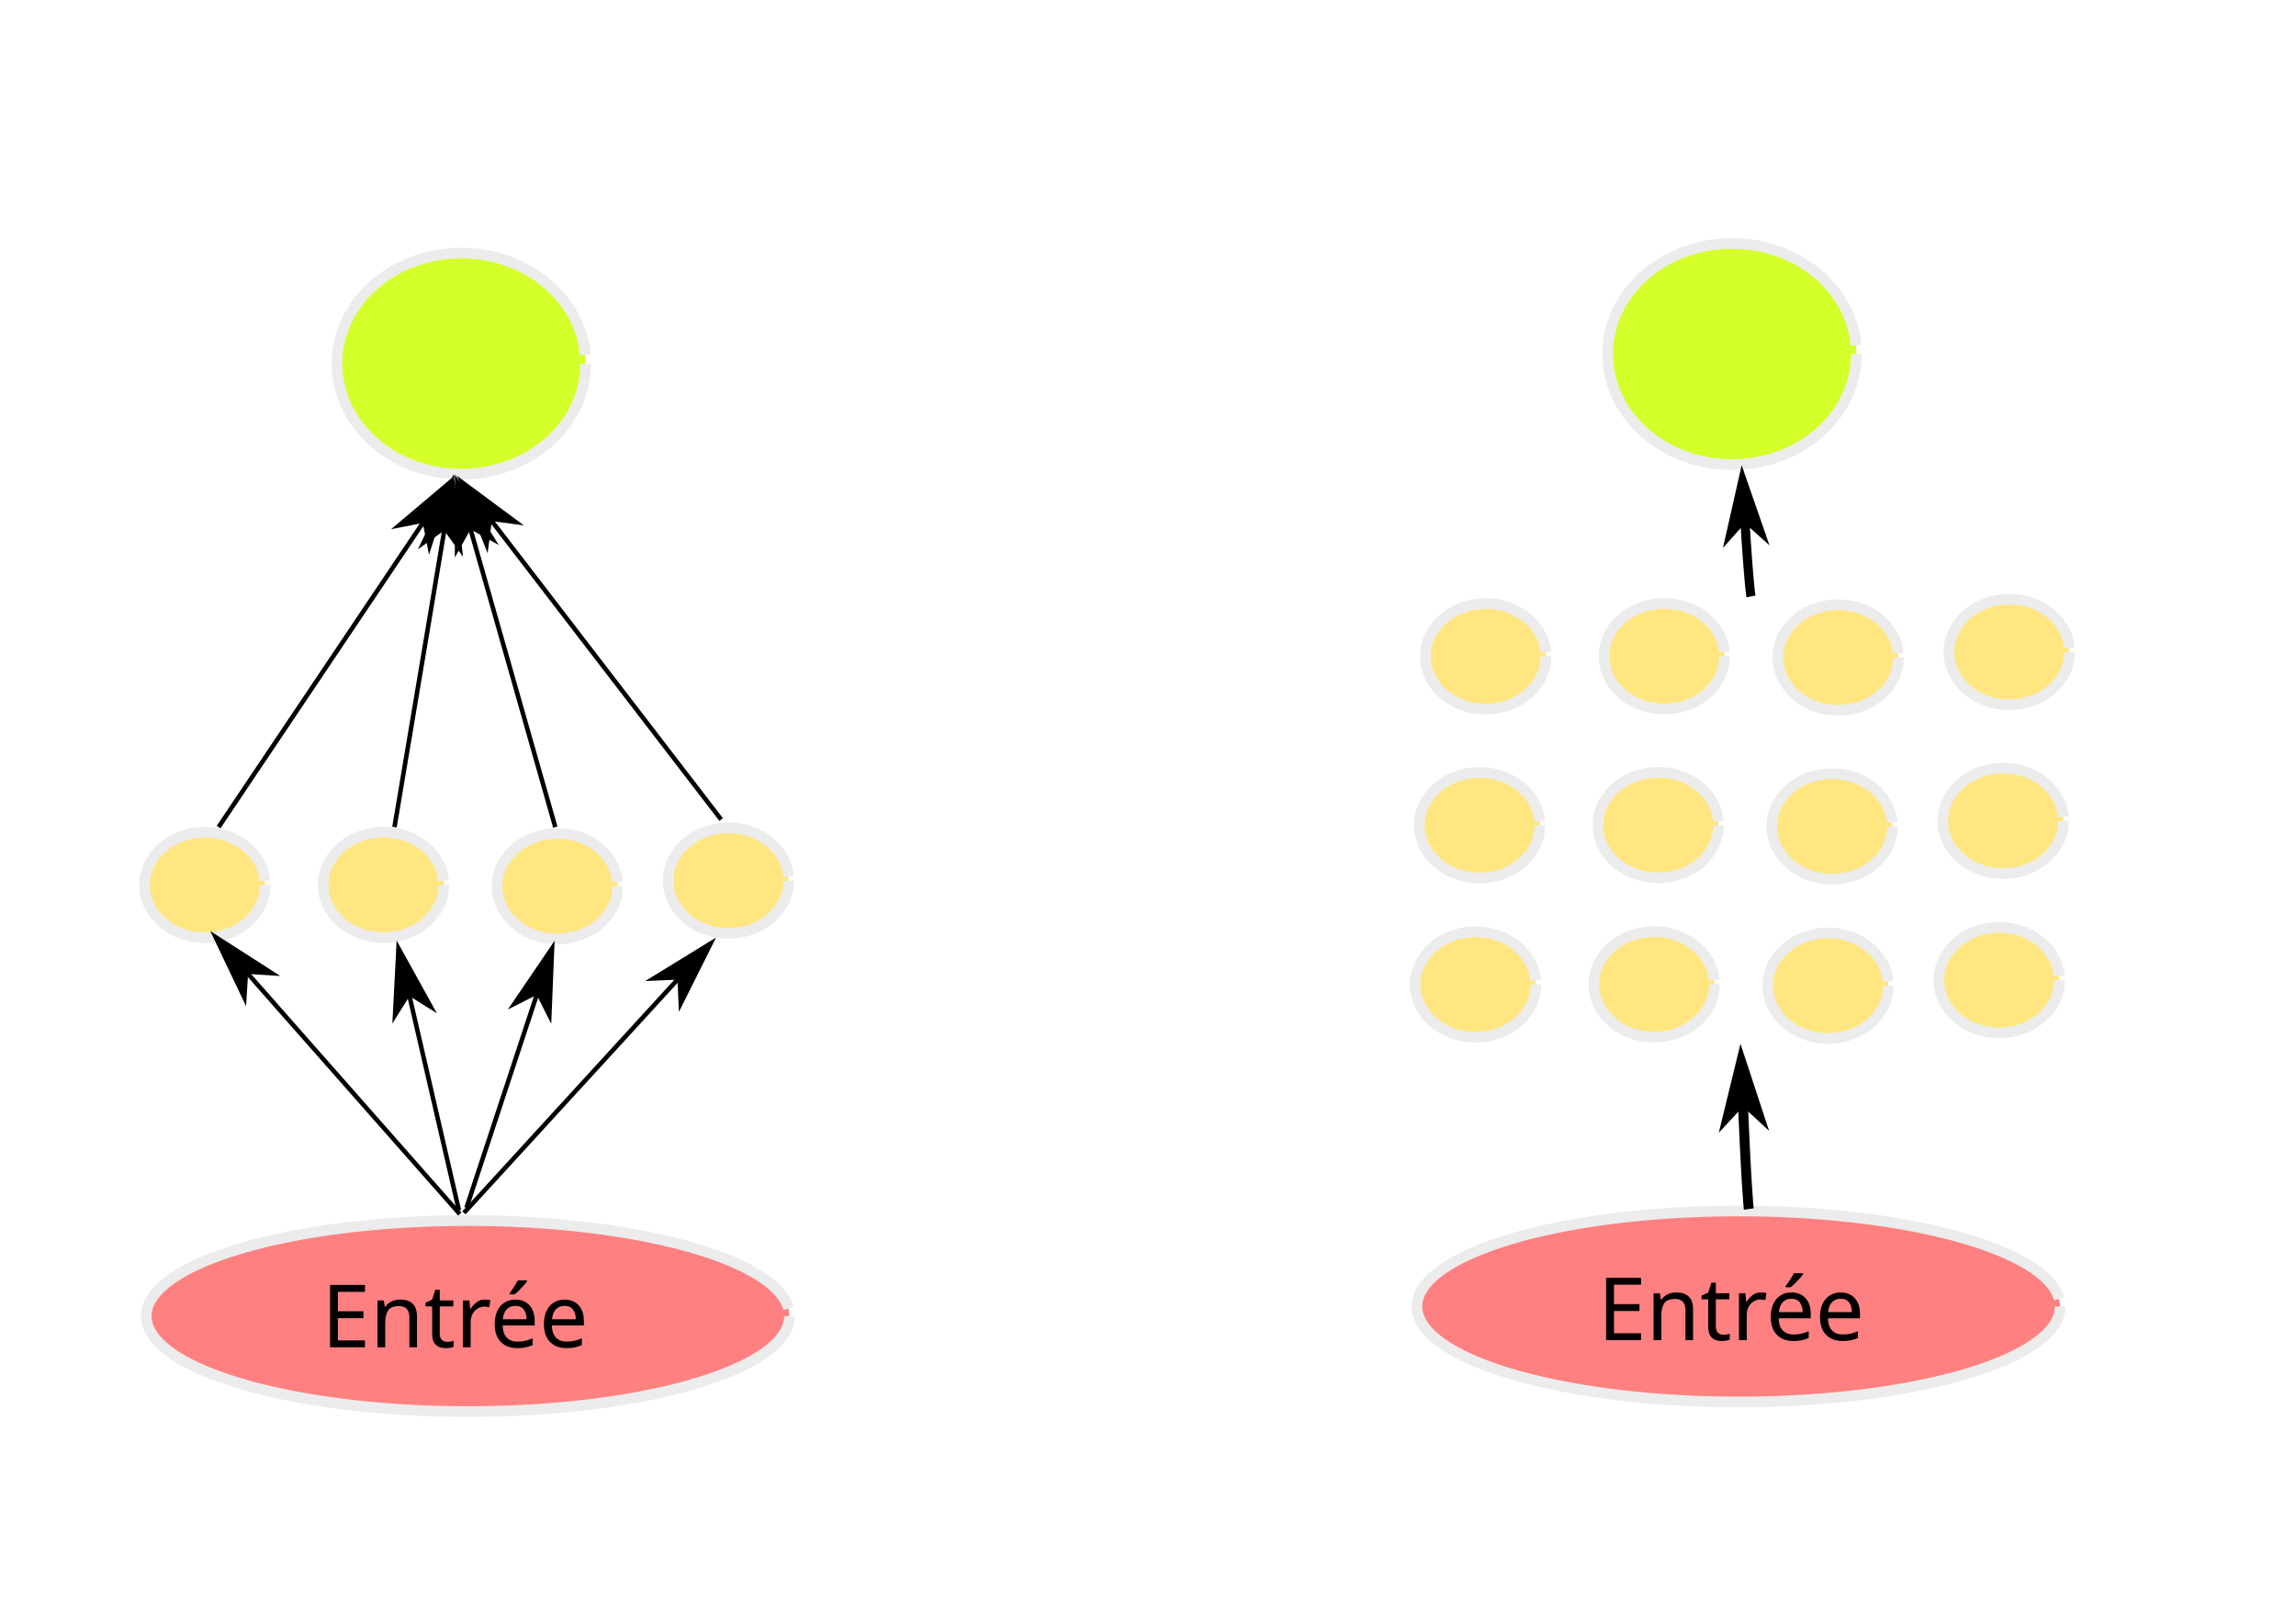
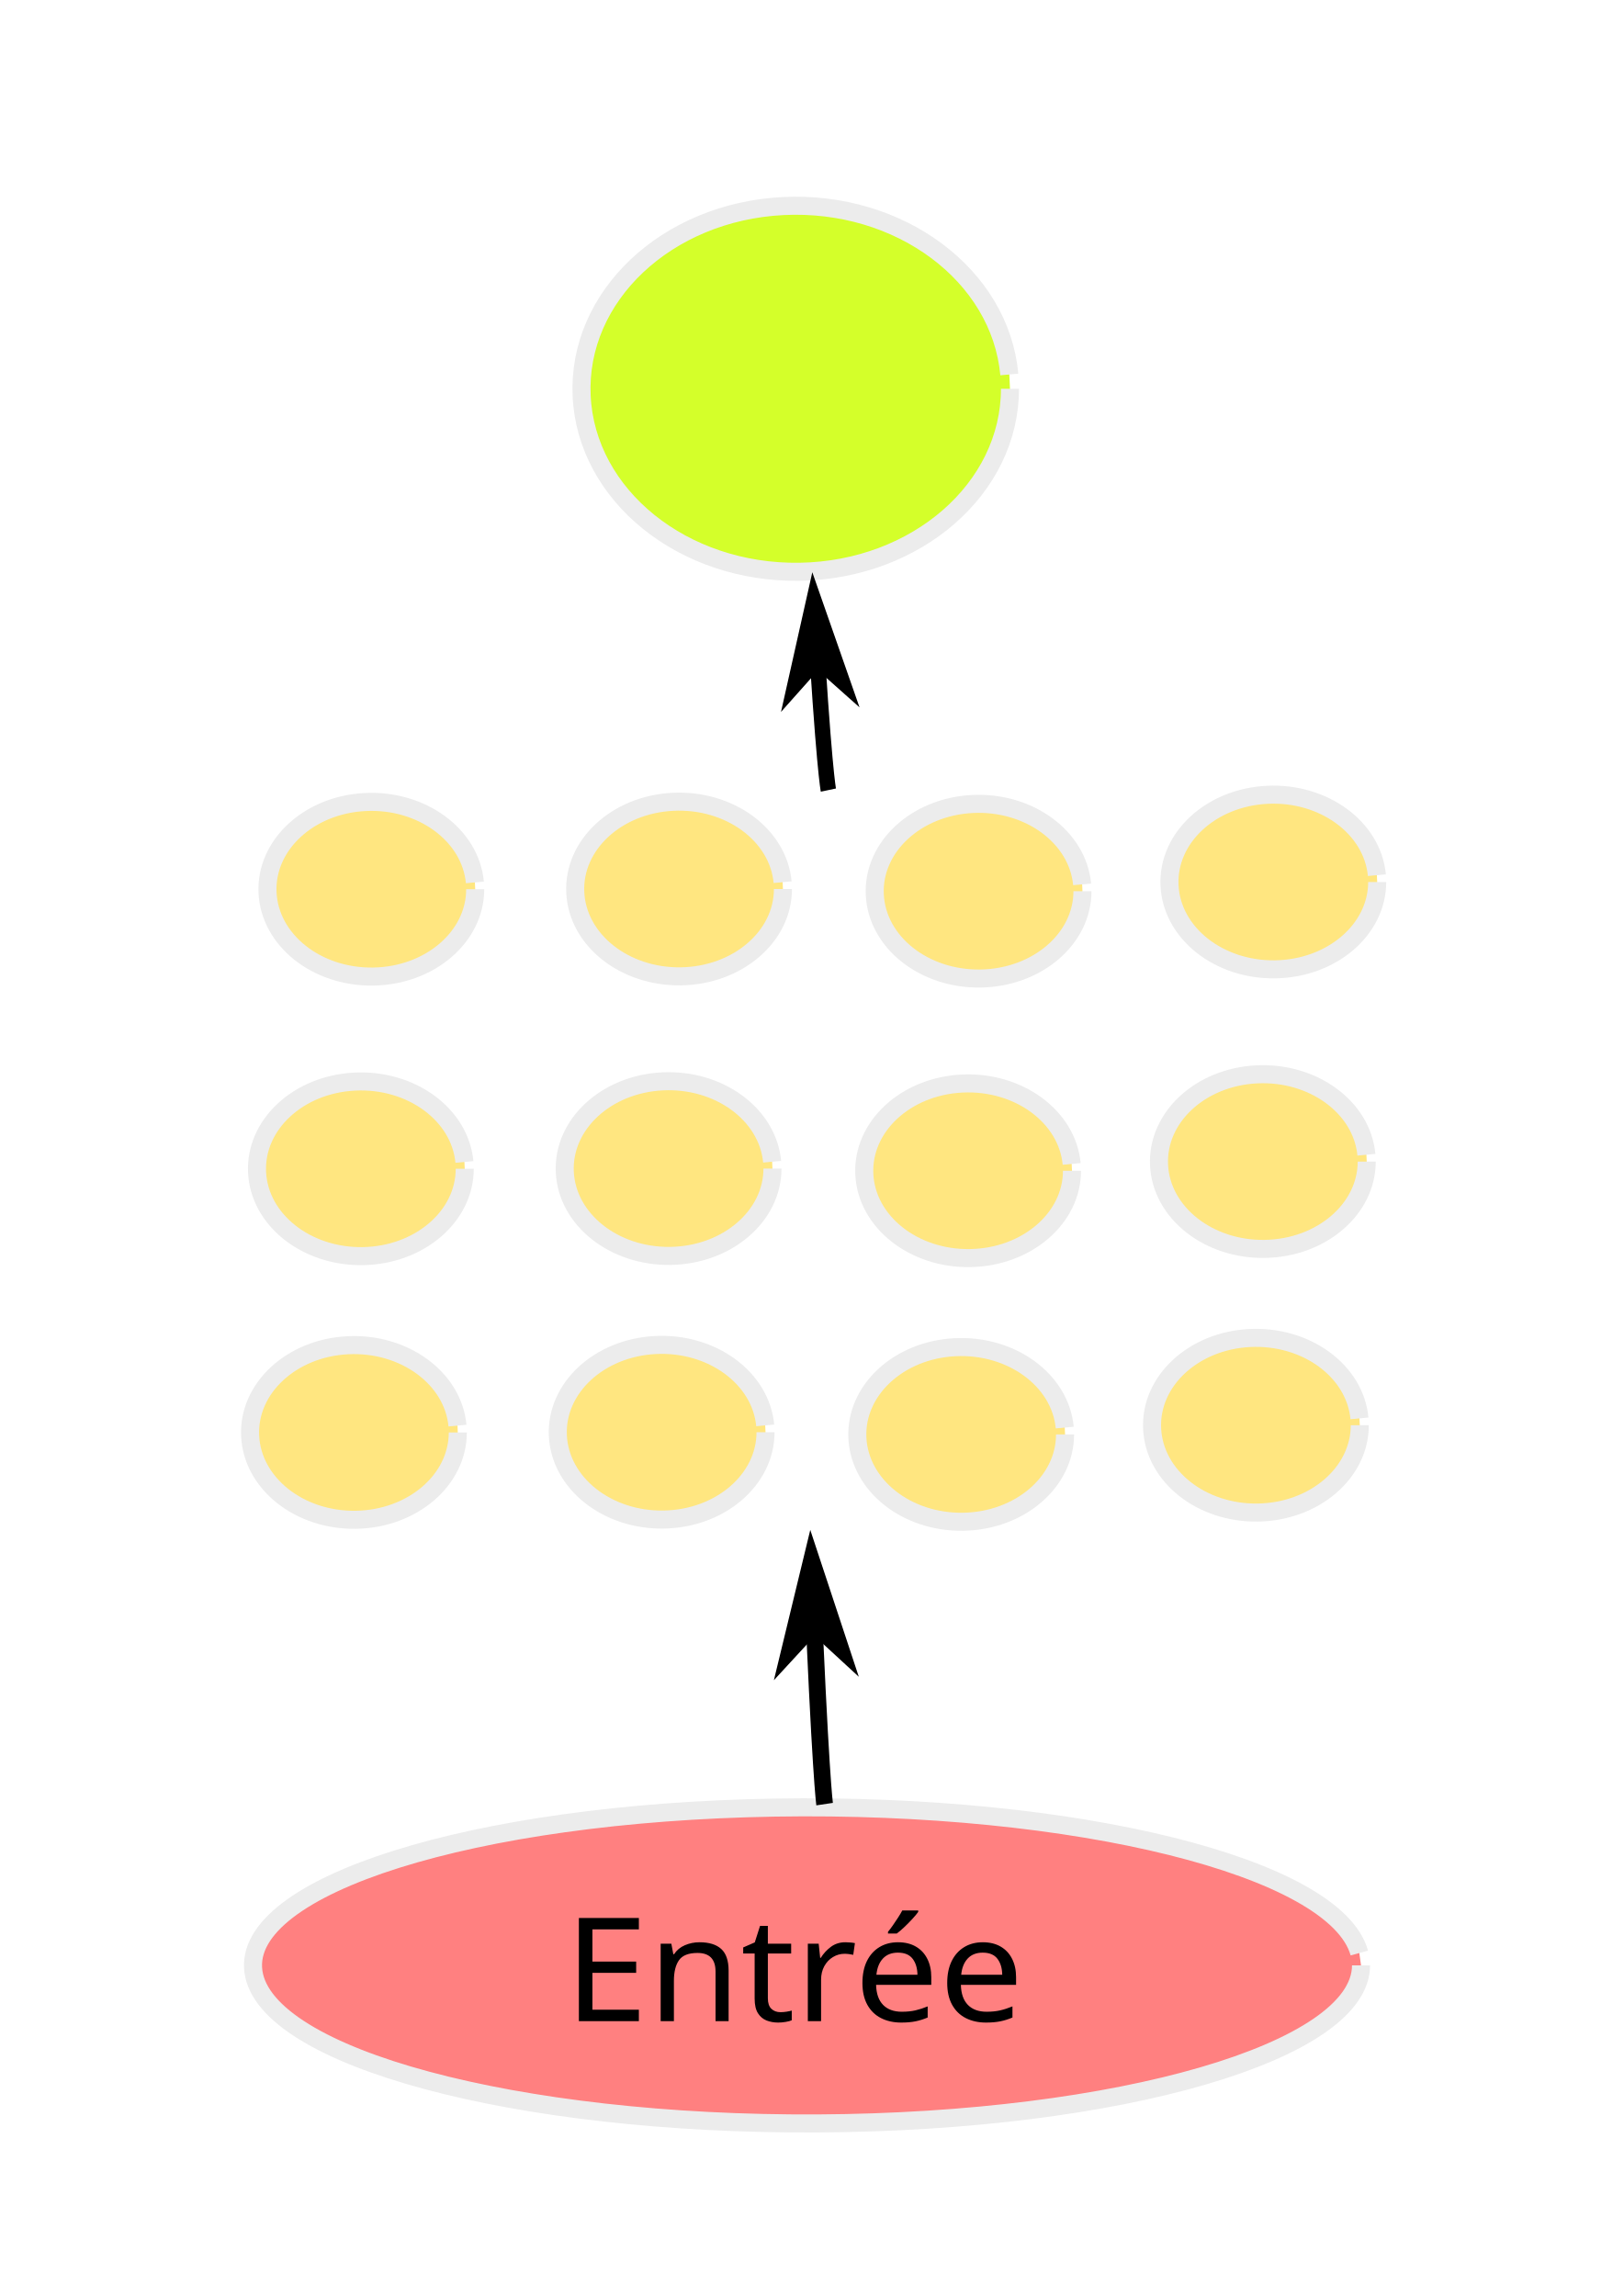
- <svg xmlns="http://www.w3.org/2000/svg" width="297mm" height="210mm" viewBox="0 0 297 210" id="svg3352" version="1.1">
-   <defs id="defs3354">
-     <marker orient="auto" refY="0.0" refX="0.0" id="Arrow1Mstart" style="overflow:visible">
-       <path id="path4219" d="M 0.0,0.0 L 5.0,-5.0 L -12.5,0.0 L 5.0,5.0 L 0.0,0.0 z " style="fill-rule:evenodd;stroke:#000000;stroke-width:1pt;stroke-opacity:1;fill:#000000;fill-opacity:1" transform="scale(0.4) translate(10,0)" />
-     </marker>
-     <marker orient="auto" refY="0.0" refX="0.0" id="marker26406" style="overflow:visible">
-       <path id="path26408" d="M 0.0,0.0 L 5.0,-5.0 L -12.5,0.0 L 5.0,5.0 L 0.0,0.0 z " style="fill-rule:evenodd;stroke:#000000;stroke-width:1pt;stroke-opacity:1;fill:#000000;fill-opacity:1" transform="scale(0.8) translate(12.5,0)" />
-     </marker>
-     <marker style="overflow:visible" id="marker6157" refX="0.0" refY="0.0" orient="auto">
-       <path transform="scale(0.8) translate(12.5,0)" style="fill-rule:evenodd;stroke:#000000;stroke-width:1pt;stroke-opacity:1;fill:#000000;fill-opacity:1" d="M 0.0,0.0 L 5.0,-5.0 L -12.5,0.0 L 5.0,5.0 L 0.0,0.0 z " id="path6159" />
-     </marker>
-     <marker orient="auto" refY="0.0" refX="0.0" id="marker4609" style="overflow:visible">
-       <path id="path4611" d="M 0.0,0.0 L 5.0,-5.0 L -12.5,0.0 L 5.0,5.0 L 0.0,0.0 z " style="fill-rule:evenodd;stroke:#000000;stroke-width:1pt;stroke-opacity:1;fill:#000000;fill-opacity:1" transform="scale(0.8) translate(12.5,0)" />
-     </marker>
-     <marker style="overflow:visible" id="marker4567" refX="0.0" refY="0.0" orient="auto">
-       <path transform="scale(0.8) translate(12.5,0)" style="fill-rule:evenodd;stroke:#000000;stroke-width:1pt;stroke-opacity:1;fill:#000000;fill-opacity:1" d="M 0.0,0.0 L 5.0,-5.0 L -12.5,0.0 L 5.0,5.0 L 0.0,0.0 z " id="path4569" />
-     </marker>
-     <marker orient="auto" refY="0.0" refX="0.0" id="Arrow1Lend" style="overflow:visible;">
-       <path id="path4216" d="M 0.0,0.0 L 5.0,-5.0 L -12.5,0.0 L 5.0,5.0 L 0.0,0.0 z " style="fill-rule:evenodd;stroke:#000000;stroke-width:1pt;stroke-opacity:1;fill:#000000;fill-opacity:1" transform="scale(0.8) rotate(180) translate(12.5,0)" />
-     </marker>
-     <marker orient="auto" refY="0.0" refX="0.0" id="Arrow1Lstart" style="overflow:visible">
-       <path id="path4213" d="M 0.0,0.0 L 5.0,-5.0 L -12.5,0.0 L 5.0,5.0 L 0.0,0.0 z " style="fill-rule:evenodd;stroke:#000000;stroke-width:1pt;stroke-opacity:1;fill:#000000;fill-opacity:1" transform="scale(0.8) translate(12.5,0)" />
-     </marker>
-     <marker style="overflow:visible" id="marker6157-5" refX="0" refY="0" orient="auto">
-       <path transform="matrix(0.8,0,0,0.8,10,0)" style="fill:#000000;fill-opacity:1;fill-rule:evenodd;stroke:#000000;stroke-width:1pt;stroke-opacity:1" d="M 0,0 5,-5 -12.5,0 5,5 0,0 Z" id="path6159-3" />
-     </marker>
-     <marker style="overflow:visible" id="marker6157-1" refX="0" refY="0" orient="auto">
-       <path transform="matrix(0.8,0,0,0.8,10,0)" style="fill:#000000;fill-opacity:1;fill-rule:evenodd;stroke:#000000;stroke-width:1pt;stroke-opacity:1" d="M 0,0 5,-5 -12.5,0 5,5 0,0 Z" id="path6159-2" />
-     </marker>
-     <marker style="overflow:visible" id="marker6157-0" refX="0" refY="0" orient="auto">
-       <path transform="matrix(0.8,0,0,0.8,10,0)" style="fill:#000000;fill-opacity:1;fill-rule:evenodd;stroke:#000000;stroke-width:1pt;stroke-opacity:1" d="M 0,0 5,-5 -12.5,0 5,5 0,0 Z" id="path6159-9" />
-     </marker>
-     <marker style="overflow:visible" id="marker6157-0-6" refX="0" refY="0" orient="auto">
-       <path transform="matrix(0.8,0,0,0.8,10,0)" style="fill:#000000;fill-opacity:1;fill-rule:evenodd;stroke:#000000;stroke-width:1pt;stroke-opacity:1" d="M 0,0 5,-5 -12.5,0 5,5 0,0 Z" id="path6159-9-0" />
-     </marker>
-     <marker style="overflow:visible" id="marker6157-1-6" refX="0" refY="0" orient="auto">
-       <path transform="matrix(0.8,0,0,0.8,10,0)" style="fill:#000000;fill-opacity:1;fill-rule:evenodd;stroke:#000000;stroke-width:1pt;stroke-opacity:1" d="M 0,0 5,-5 -12.5,0 5,5 0,0 Z" id="path6159-2-2" />
-     </marker>
-     <marker style="overflow:visible" id="marker6157-5-6" refX="0" refY="0" orient="auto">
-       <path transform="matrix(0.8,0,0,0.8,10,0)" style="fill:#000000;fill-opacity:1;fill-rule:evenodd;stroke:#000000;stroke-width:1pt;stroke-opacity:1" d="M 0,0 5,-5 -12.5,0 5,5 0,0 Z" id="path6159-3-1" />
-     </marker>
-     <marker style="overflow:visible" id="marker6157-8" refX="0" refY="0" orient="auto">
-       <path transform="matrix(0.8,0,0,0.8,10,0)" style="fill:#000000;fill-opacity:1;fill-rule:evenodd;stroke:#000000;stroke-width:1pt;stroke-opacity:1" d="M 0,0 5,-5 -12.5,0 5,5 0,0 Z" id="path6159-7" />
-     </marker>
-     <marker orient="auto" refY="0" refX="0" id="Arrow1Lend-5" style="overflow:visible">
-       <path id="path4216-9" d="M 0,0 5,-5 -12.5,0 5,5 0,0 Z" style="fill:#000000;fill-opacity:1;fill-rule:evenodd;stroke:#000000;stroke-width:1pt;stroke-opacity:1" transform="matrix(-0.8,0,0,-0.8,-10,0)" />
-     </marker>
+ <svg xmlns="http://www.w3.org/2000/svg" width="210mm" height="297mm" viewBox="0 0 744.094 1052.362" id="svg3794" version="1.1">
+   <defs id="defs3796">
    <marker orient="auto" refY="0" refX="0" id="Arrow1Mstart-3" style="overflow:visible">
      <path id="path4219-2" d="M 0,0 5,-5 -12.5,0 5,5 0,0 Z" style="fill:#000000;fill-opacity:1;fill-rule:evenodd;stroke:#000000;stroke-width:1pt;stroke-opacity:1" transform="matrix(0.4,0,0,0.4,4,0)" />
    </marker>
+     <marker orient="auto" refY="0" refX="0" id="Arrow1Mstart" style="overflow:visible">
+       <path id="path4219" d="M 0,0 5,-5 -12.5,0 5,5 0,0 Z" style="fill:#000000;fill-opacity:1;fill-rule:evenodd;stroke:#000000;stroke-width:1pt;stroke-opacity:1" transform="matrix(0.4,0,0,0.4,4,0)" />
+     </marker>
  </defs>
  <g id="layer1">
-     <path style="fill:#ff8080;fill-opacity:1;stroke:#ececec;stroke-width:1.382;stroke-miterlimit:4;stroke-dasharray:none" id="path3363" d="m 102.125,170.214 a 41.603,12.351 0 0 1 -40.789,12.348 41.603,12.351 0 0 1 -42.385,-11.865 41.603,12.351 0 0 1 39.13,-12.813 41.603,12.351 0 0 1 43.917,11.364" />
-     <path style="fill:#d4ff2a;fill-opacity:1;stroke:#ececec;stroke-width:1.382;stroke-miterlimit:4;stroke-dasharray:none" id="path3367" d="M 75.764,47.026 A 16.089,14.301 0 0 1 59.99,61.324 16.089,14.301 0 0 1 43.599,47.586 16.089,14.301 0 0 1 58.731,32.75 16.089,14.301 0 0 1 75.714,45.908" />
-     <path style="fill:#ffe680;fill-opacity:1;stroke:#ececec;stroke-width:1.382;stroke-miterlimit:4;stroke-dasharray:none" id="path3369" d="m 57.407,114.443 a 7.801,6.825 0 0 1 -7.648,6.824 7.801,6.825 0 0 1 -7.947,-6.557 7.801,6.825 0 0 1 7.337,-7.081 7.801,6.825 0 0 1 8.234,6.28" />
-     <path style="fill:#ffe680;fill-opacity:1;stroke:#ececec;stroke-width:1.382;stroke-miterlimit:4;stroke-dasharray:none" id="path3369-3" d="m 79.9,114.615 a 7.801,6.825 0 0 1 -7.648,6.824 7.801,6.825 0 0 1 -7.947,-6.557 7.801,6.825 0 0 1 7.337,-7.081 7.801,6.825 0 0 1 8.234,6.28" />
-     <path style="fill:#ffe680;fill-opacity:1;stroke:#ececec;stroke-width:1.382;stroke-miterlimit:4;stroke-dasharray:none" id="path3369-3-6" d="m 102.032,113.896 a 7.801,6.825 0 0 1 -7.648,6.824 7.801,6.825 0 0 1 -7.947,-6.557 7.801,6.825 0 0 1 7.337,-7.081 7.801,6.825 0 0 1 8.234,6.28" />
-     <path style="fill:#ffe680;fill-opacity:1;stroke:#ececec;stroke-width:1.382;stroke-miterlimit:4;stroke-dasharray:none" id="path3369-3-7" d="m 34.299,114.461 a 7.801,6.825 0 0 1 -7.648,6.824 7.801,6.825 0 0 1 -7.947,-6.557 7.801,6.825 0 0 1 7.337,-7.081 7.801,6.825 0 0 1 8.234,6.28" />
-     <path style="fill:none;fill-rule:evenodd;stroke:#000000;stroke-width:0.582;stroke-linecap:butt;stroke-linejoin:miter;stroke-miterlimit:4;stroke-dasharray:none;stroke-opacity:1;marker-end:url(#Arrow1Lend)" d="M 28.277,106.968 58.179,62.44" id="path3407" />
-     <path style="fill:none;fill-rule:evenodd;stroke:#000000;stroke-width:0.582;stroke-linecap:butt;stroke-linejoin:miter;stroke-miterlimit:4;stroke-dasharray:none;stroke-opacity:1;marker-start:url(#Arrow1Lstart)" d="M 58.504,62.44 51.028,106.968" id="path4545" />
-     <path style="fill:none;fill-rule:evenodd;stroke:#000000;stroke-width:0.582;stroke-linecap:butt;stroke-linejoin:miter;stroke-miterlimit:4;stroke-dasharray:none;stroke-opacity:1;marker-start:url(#marker4567)" d="M 59.154,62.44 71.83,106.968" id="path4559" />
-     <path style="fill:none;fill-rule:evenodd;stroke:#000000;stroke-width:0.582;stroke-linecap:butt;stroke-linejoin:miter;stroke-miterlimit:4;stroke-dasharray:none;stroke-opacity:1;marker-start:url(#marker4609)" d="M 59.804,62.44 93.281,105.993" id="path4601" />
-     <path style="fill:none;fill-rule:evenodd;stroke:#000000;stroke-width:0.582;stroke-linecap:butt;stroke-linejoin:miter;stroke-miterlimit:4;stroke-dasharray:none;stroke-opacity:1;marker-start:url(#marker6157)" d="m 27.952,121.269 31.527,35.752" id="path6149" />
-     <path style="fill:none;fill-rule:evenodd;stroke:#000000;stroke-width:0.582;stroke-linecap:butt;stroke-linejoin:miter;stroke-miterlimit:4;stroke-dasharray:none;stroke-opacity:1;marker-start:url(#marker6157-5)" d="m 51.562,122.737 7.801,33.802" id="path6149-5" />
-     <path style="fill:none;fill-rule:evenodd;stroke:#000000;stroke-width:0.582;stroke-linecap:butt;stroke-linejoin:miter;stroke-miterlimit:4;stroke-dasharray:none;stroke-opacity:1;marker-start:url(#marker6157-1)" d="M 71.388,122.737 60.337,156.214" id="path6149-7" />
-     <path style="fill:none;fill-rule:evenodd;stroke:#000000;stroke-width:0.582;stroke-linecap:butt;stroke-linejoin:miter;stroke-miterlimit:4;stroke-dasharray:none;stroke-opacity:1;marker-start:url(#marker6157-0)" d="M 91.864,122.087 60.012,156.865" id="path6149-3" />
-     <path style="fill:#ff8080;fill-opacity:1;stroke:#ececec;stroke-width:1.382;stroke-miterlimit:4;stroke-dasharray:none" id="path3363-2" d="m 266.498,168.972 a 41.603,12.351 0 0 1 -40.789,12.348 41.603,12.351 0 0 1 -42.385,-11.865 41.603,12.351 0 0 1 39.13,-12.813 41.603,12.351 0 0 1 43.917,11.364" />
-     <path style="fill:#d4ff2a;fill-opacity:1;stroke:#ececec;stroke-width:1.382;stroke-miterlimit:4;stroke-dasharray:none" id="path3367-2" d="m 240.136,45.785 a 16.089,14.301 0 0 1 -15.774,14.298 16.089,14.301 0 0 1 -16.391,-13.739 16.089,14.301 0 0 1 15.132,-14.836 16.089,14.301 0 0 1 16.984,13.158" />
-     <path style="fill:#ffe680;fill-opacity:1;stroke:#ececec;stroke-width:1.382;stroke-miterlimit:4;stroke-dasharray:none" id="path3369-8" d="m 221.78,127.313 a 7.801,6.825 0 0 1 -7.648,6.824 7.801,6.825 0 0 1 -7.947,-6.557 7.801,6.825 0 0 1 7.337,-7.081 7.801,6.825 0 0 1 8.234,6.28" />
-     <path style="fill:#ffe680;fill-opacity:1;stroke:#ececec;stroke-width:1.382;stroke-miterlimit:4;stroke-dasharray:none" id="path3369-3-9" d="m 244.272,127.485 a 7.801,6.825 0 0 1 -7.648,6.824 7.801,6.825 0 0 1 -7.947,-6.557 7.801,6.825 0 0 1 7.337,-7.081 7.801,6.825 0 0 1 8.234,6.28" />
-     <path style="fill:#ffe680;fill-opacity:1;stroke:#ececec;stroke-width:1.382;stroke-miterlimit:4;stroke-dasharray:none" id="path3369-3-6-7" d="m 266.404,126.766 a 7.801,6.825 0 0 1 -7.648,6.824 7.801,6.825 0 0 1 -7.947,-6.557 7.801,6.825 0 0 1 7.337,-7.081 7.801,6.825 0 0 1 8.234,6.28" />
-     <path style="fill:#ffe680;fill-opacity:1;stroke:#ececec;stroke-width:1.382;stroke-miterlimit:4;stroke-dasharray:none" id="path3369-3-7-3" d="m 198.671,127.331 a 7.801,6.825 0 0 1 -7.648,6.824 7.801,6.825 0 0 1 -7.947,-6.557 7.801,6.825 0 0 1 7.337,-7.081 7.801,6.825 0 0 1 8.234,6.28" />
-     <path style="fill:#ffe680;fill-opacity:1;stroke:#ececec;stroke-width:1.382;stroke-miterlimit:4;stroke-dasharray:none" id="path3369-8-8" d="m 222.3,106.713 a 7.801,6.825 0 0 1 -7.648,6.824 7.801,6.825 0 0 1 -7.947,-6.557 7.801,6.825 0 0 1 7.337,-7.081 7.801,6.825 0 0 1 8.234,6.28" />
-     <path style="fill:#ffe680;fill-opacity:1;stroke:#ececec;stroke-width:1.382;stroke-miterlimit:4;stroke-dasharray:none" id="path3369-3-9-4" d="m 244.793,106.884 a 7.801,6.825 0 0 1 -7.648,6.824 7.801,6.825 0 0 1 -7.947,-6.557 7.801,6.825 0 0 1 7.337,-7.081 7.801,6.825 0 0 1 8.234,6.28" />
-     <path style="fill:#ffe680;fill-opacity:1;stroke:#ececec;stroke-width:1.382;stroke-miterlimit:4;stroke-dasharray:none" id="path3369-3-6-7-5" d="m 266.925,106.166 a 7.801,6.825 0 0 1 -7.648,6.824 7.801,6.825 0 0 1 -7.947,-6.557 7.801,6.825 0 0 1 7.337,-7.081 7.801,6.825 0 0 1 8.234,6.28" />
-     <path style="fill:#ffe680;fill-opacity:1;stroke:#ececec;stroke-width:1.382;stroke-miterlimit:4;stroke-dasharray:none" id="path3369-3-7-3-0" d="m 199.192,106.731 a 7.801,6.825 0 0 1 -7.648,6.824 7.801,6.825 0 0 1 -7.947,-6.557 7.801,6.825 0 0 1 7.337,-7.081 7.801,6.825 0 0 1 8.234,6.28" />
-     <path style="fill:#ffe680;fill-opacity:1;stroke:#ececec;stroke-width:1.382;stroke-miterlimit:4;stroke-dasharray:none" id="path3369-8-3" d="m 223.087,84.87 a 7.801,6.825 0 0 1 -7.648,6.824 7.801,6.825 0 0 1 -7.947,-6.557 7.801,6.825 0 0 1 7.337,-7.081 7.801,6.825 0 0 1 8.234,6.28" />
-     <path style="fill:#ffe680;fill-opacity:1;stroke:#ececec;stroke-width:1.382;stroke-miterlimit:4;stroke-dasharray:none" id="path3369-3-9-6" d="m 245.579,85.041 a 7.801,6.825 0 0 1 -7.648,6.824 7.801,6.825 0 0 1 -7.947,-6.557 7.801,6.825 0 0 1 7.337,-7.081 7.801,6.825 0 0 1 8.234,6.28" />
-     <path style="fill:#ffe680;fill-opacity:1;stroke:#ececec;stroke-width:1.382;stroke-miterlimit:4;stroke-dasharray:none" id="path3369-3-6-7-1" d="m 267.711,84.323 a 7.801,6.825 0 0 1 -7.648,6.824 7.801,6.825 0 0 1 -7.947,-6.557 7.801,6.825 0 0 1 7.337,-7.081 7.801,6.825 0 0 1 8.234,6.28" />
-     <path style="fill:#ffe680;fill-opacity:1;stroke:#ececec;stroke-width:1.382;stroke-miterlimit:4;stroke-dasharray:none" id="path3369-3-7-3-06" d="m 199.978,84.887 a 7.801,6.825 0 0 1 -7.648,6.824 7.801,6.825 0 0 1 -7.947,-6.557 7.801,6.825 0 0 1 7.337,-7.081 7.801,6.825 0 0 1 8.234,6.28" />
-     <path style="fill:none;fill-rule:evenodd;stroke:#000000;stroke-width:1.282;stroke-linecap:butt;stroke-linejoin:miter;stroke-opacity:1;stroke-miterlimit:4;stroke-dasharray:none;marker-start:url(#Arrow1Mstart)" d="m 225.24,137.52 c 0.65,16.576 0.975,18.851 0.975,18.851" id="path26398" />
-     <path style="fill:none;fill-rule:evenodd;stroke:#000000;stroke-width:1.186;stroke-linecap:butt;stroke-linejoin:miter;stroke-miterlimit:4;stroke-dasharray:none;stroke-opacity:1;marker-start:url(#Arrow1Mstart-3)" d="m 225.425,62.501 c 0.717,12.873 1.075,14.64 1.075,14.64" id="path26398-0" />
-     <text xml:space="preserve" style="font-style:normal;font-weight:normal;font-size:11.289px;line-height:125%;font-family:sans-serif;letter-spacing:0px;word-spacing:0px;fill:#000000;fill-opacity:1;stroke:none;stroke-width:1px;stroke-linecap:butt;stroke-linejoin:miter;stroke-opacity:1" x="41.603" y="174.248" id="text28061">
-       <tspan id="tspan28063" x="41.603" y="174.248">Entrée</tspan>
-     </text>
-     <text xml:space="preserve" style="font-style:normal;font-weight:normal;font-size:11.289px;line-height:125%;font-family:sans-serif;letter-spacing:0px;word-spacing:0px;fill:#000000;fill-opacity:1;stroke:none;stroke-width:1px;stroke-linecap:butt;stroke-linejoin:miter;stroke-opacity:1" x="206.669" y="173.328" id="text28061-6">
-       <tspan id="tspan28063-1" x="206.669" y="173.328">Entrée</tspan>
+     <path style="fill:#ff8080;fill-opacity:1;stroke:#ececec;stroke-width:8.269;stroke-miterlimit:4;stroke-dasharray:none" id="path3363-2" d="m 623.718,900.831 a 253.888,72.452 0 0 1 -248.92,72.438 253.888,72.452 0 0 1 -258.663,-69.603 253.888,72.452 0 0 1 238.795,-75.163 253.888,72.452 0 0 1 268.009,66.661" />
+     <path style="fill:#d4ff2a;fill-opacity:1;stroke:#ececec;stroke-width:8.269;stroke-miterlimit:4;stroke-dasharray:none" id="path3367-2" d="m 462.842,178.192 a 98.183,83.892 0 0 1 -96.262,83.876 98.183,83.892 0 0 1 -100.03,-80.592 98.183,83.892 0 0 1 92.346,-87.031 98.183,83.892 0 0 1 103.645,77.186" />
+     <path style="fill:#ffe680;fill-opacity:1;stroke:#ececec;stroke-width:8.269;stroke-miterlimit:4;stroke-dasharray:none" id="path3369-8" d="m 350.82,656.451 a 47.604,40.039 0 0 1 -46.672,40.032 47.604,40.039 0 0 1 -48.499,-38.465 47.604,40.039 0 0 1 44.774,-41.537 47.604,40.039 0 0 1 50.252,36.839" />
+     <path style="fill:#ffe680;fill-opacity:1;stroke:#ececec;stroke-width:8.269;stroke-miterlimit:4;stroke-dasharray:none" id="path3369-3-9" d="m 488.083,657.456 a 47.604,40.039 0 0 1 -46.672,40.032 47.604,40.039 0 0 1 -48.499,-38.465 47.604,40.039 0 0 1 44.774,-41.537 47.604,40.039 0 0 1 50.252,36.839" />
+     <path style="fill:#ffe680;fill-opacity:1;stroke:#ececec;stroke-width:8.269;stroke-miterlimit:4;stroke-dasharray:none" id="path3369-3-6-7" d="m 623.15,653.243 a 47.604,40.039 0 0 1 -46.672,40.032 47.604,40.039 0 0 1 -48.499,-38.465 47.604,40.039 0 0 1 44.774,-41.537 47.604,40.039 0 0 1 50.252,36.839" />
+     <path style="fill:#ffe680;fill-opacity:1;stroke:#ececec;stroke-width:8.269;stroke-miterlimit:4;stroke-dasharray:none" id="path3369-3-7-3" d="m 209.797,656.554 a 47.604,40.039 0 0 1 -46.672,40.032 47.604,40.039 0 0 1 -48.499,-38.465 47.604,40.039 0 0 1 44.774,-41.537 47.604,40.039 0 0 1 50.252,36.839" />
+     <path style="fill:#ffe680;fill-opacity:1;stroke:#ececec;stroke-width:8.269;stroke-miterlimit:4;stroke-dasharray:none" id="path3369-8-8" d="m 353.997,535.607 a 47.604,40.039 0 0 1 -46.672,40.032 47.604,40.039 0 0 1 -48.499,-38.465 47.604,40.039 0 0 1 44.774,-41.537 47.604,40.039 0 0 1 50.252,36.839" />
+     <path style="fill:#ffe680;fill-opacity:1;stroke:#ececec;stroke-width:8.269;stroke-miterlimit:4;stroke-dasharray:none" id="path3369-3-9-4" d="m 491.26,536.612 a 47.604,40.039 0 0 1 -46.672,40.032 47.604,40.039 0 0 1 -48.499,-38.465 47.604,40.039 0 0 1 44.774,-41.537 47.604,40.039 0 0 1 50.252,36.839" />
+     <path style="fill:#ffe680;fill-opacity:1;stroke:#ececec;stroke-width:8.269;stroke-miterlimit:4;stroke-dasharray:none" id="path3369-3-6-7-5" d="m 626.326,532.398 a 47.604,40.039 0 0 1 -46.672,40.032 47.604,40.039 0 0 1 -48.499,-38.465 47.604,40.039 0 0 1 44.774,-41.537 47.604,40.039 0 0 1 50.252,36.839" />
+     <path style="fill:#ffe680;fill-opacity:1;stroke:#ececec;stroke-width:8.269;stroke-miterlimit:4;stroke-dasharray:none" id="path3369-3-7-3-0" d="m 212.974,535.709 a 47.604,40.039 0 0 1 -46.672,40.032 47.604,40.039 0 0 1 -48.499,-38.465 47.604,40.039 0 0 1 44.774,-41.537 47.604,40.039 0 0 1 50.252,36.839" />
+     <path style="fill:#ffe680;fill-opacity:1;stroke:#ececec;stroke-width:8.269;stroke-miterlimit:4;stroke-dasharray:none" id="path3369-8-3" d="m 358.797,407.47 a 47.604,40.039 0 0 1 -46.672,40.032 47.604,40.039 0 0 1 -48.499,-38.465 47.604,40.039 0 0 1 44.774,-41.537 47.604,40.039 0 0 1 50.252,36.839" />
+     <path style="fill:#ffe680;fill-opacity:1;stroke:#ececec;stroke-width:8.269;stroke-miterlimit:4;stroke-dasharray:none" id="path3369-3-9-6" d="m 496.059,408.474 a 47.604,40.039 0 0 1 -46.672,40.032 47.604,40.039 0 0 1 -48.499,-38.465 47.604,40.039 0 0 1 44.774,-41.537 47.604,40.039 0 0 1 50.252,36.839" />
+     <path style="fill:#ffe680;fill-opacity:1;stroke:#ececec;stroke-width:8.269;stroke-miterlimit:4;stroke-dasharray:none" id="path3369-3-6-7-1" d="m 631.126,404.261 a 47.604,40.039 0 0 1 -46.672,40.032 47.604,40.039 0 0 1 -48.499,-38.465 47.604,40.039 0 0 1 44.774,-41.537 47.604,40.039 0 0 1 50.252,36.839" />
+     <path style="fill:#ffe680;fill-opacity:1;stroke:#ececec;stroke-width:8.269;stroke-miterlimit:4;stroke-dasharray:none" id="path3369-3-7-3-06" d="m 217.773,407.572 a 47.604,40.039 0 0 1 -46.672,40.032 47.604,40.039 0 0 1 -48.499,-38.465 47.604,40.039 0 0 1 44.774,-41.537 47.604,40.039 0 0 1 50.252,36.839" />
+     <path style="fill:none;fill-rule:evenodd;stroke:#000000;stroke-width:7.671;stroke-linecap:butt;stroke-linejoin:miter;stroke-miterlimit:4;stroke-dasharray:none;stroke-opacity:1;marker-start:url(#Arrow1Mstart)" d="m 371.94,716.325 c 3.967,97.238 5.951,110.585 5.951,110.585" id="path26398" />
+     <path style="fill:none;fill-rule:evenodd;stroke:#000000;stroke-width:7.098;stroke-linecap:butt;stroke-linejoin:miter;stroke-miterlimit:4;stroke-dasharray:none;stroke-opacity:1;marker-start:url(#Arrow1Mstart-3)" d="m 373.066,276.252 c 4.374,75.516 6.561,85.881 6.561,85.881" id="path26398-0" />
+     <text xml:space="preserve" style="font-style:normal;font-weight:normal;font-size:67.544px;line-height:125%;font-family:sans-serif;letter-spacing:0px;word-spacing:0px;fill:#000000;fill-opacity:1;stroke:none;stroke-width:1px;stroke-linecap:butt;stroke-linejoin:miter;stroke-opacity:1" x="253.545" y="944.87" id="text28061-6" transform="scale(1.019959,0.9804314)">
+       <tspan id="tspan28063-1" x="253.545" y="944.87">Entrée</tspan>
    </text>
  </g>
</svg>
